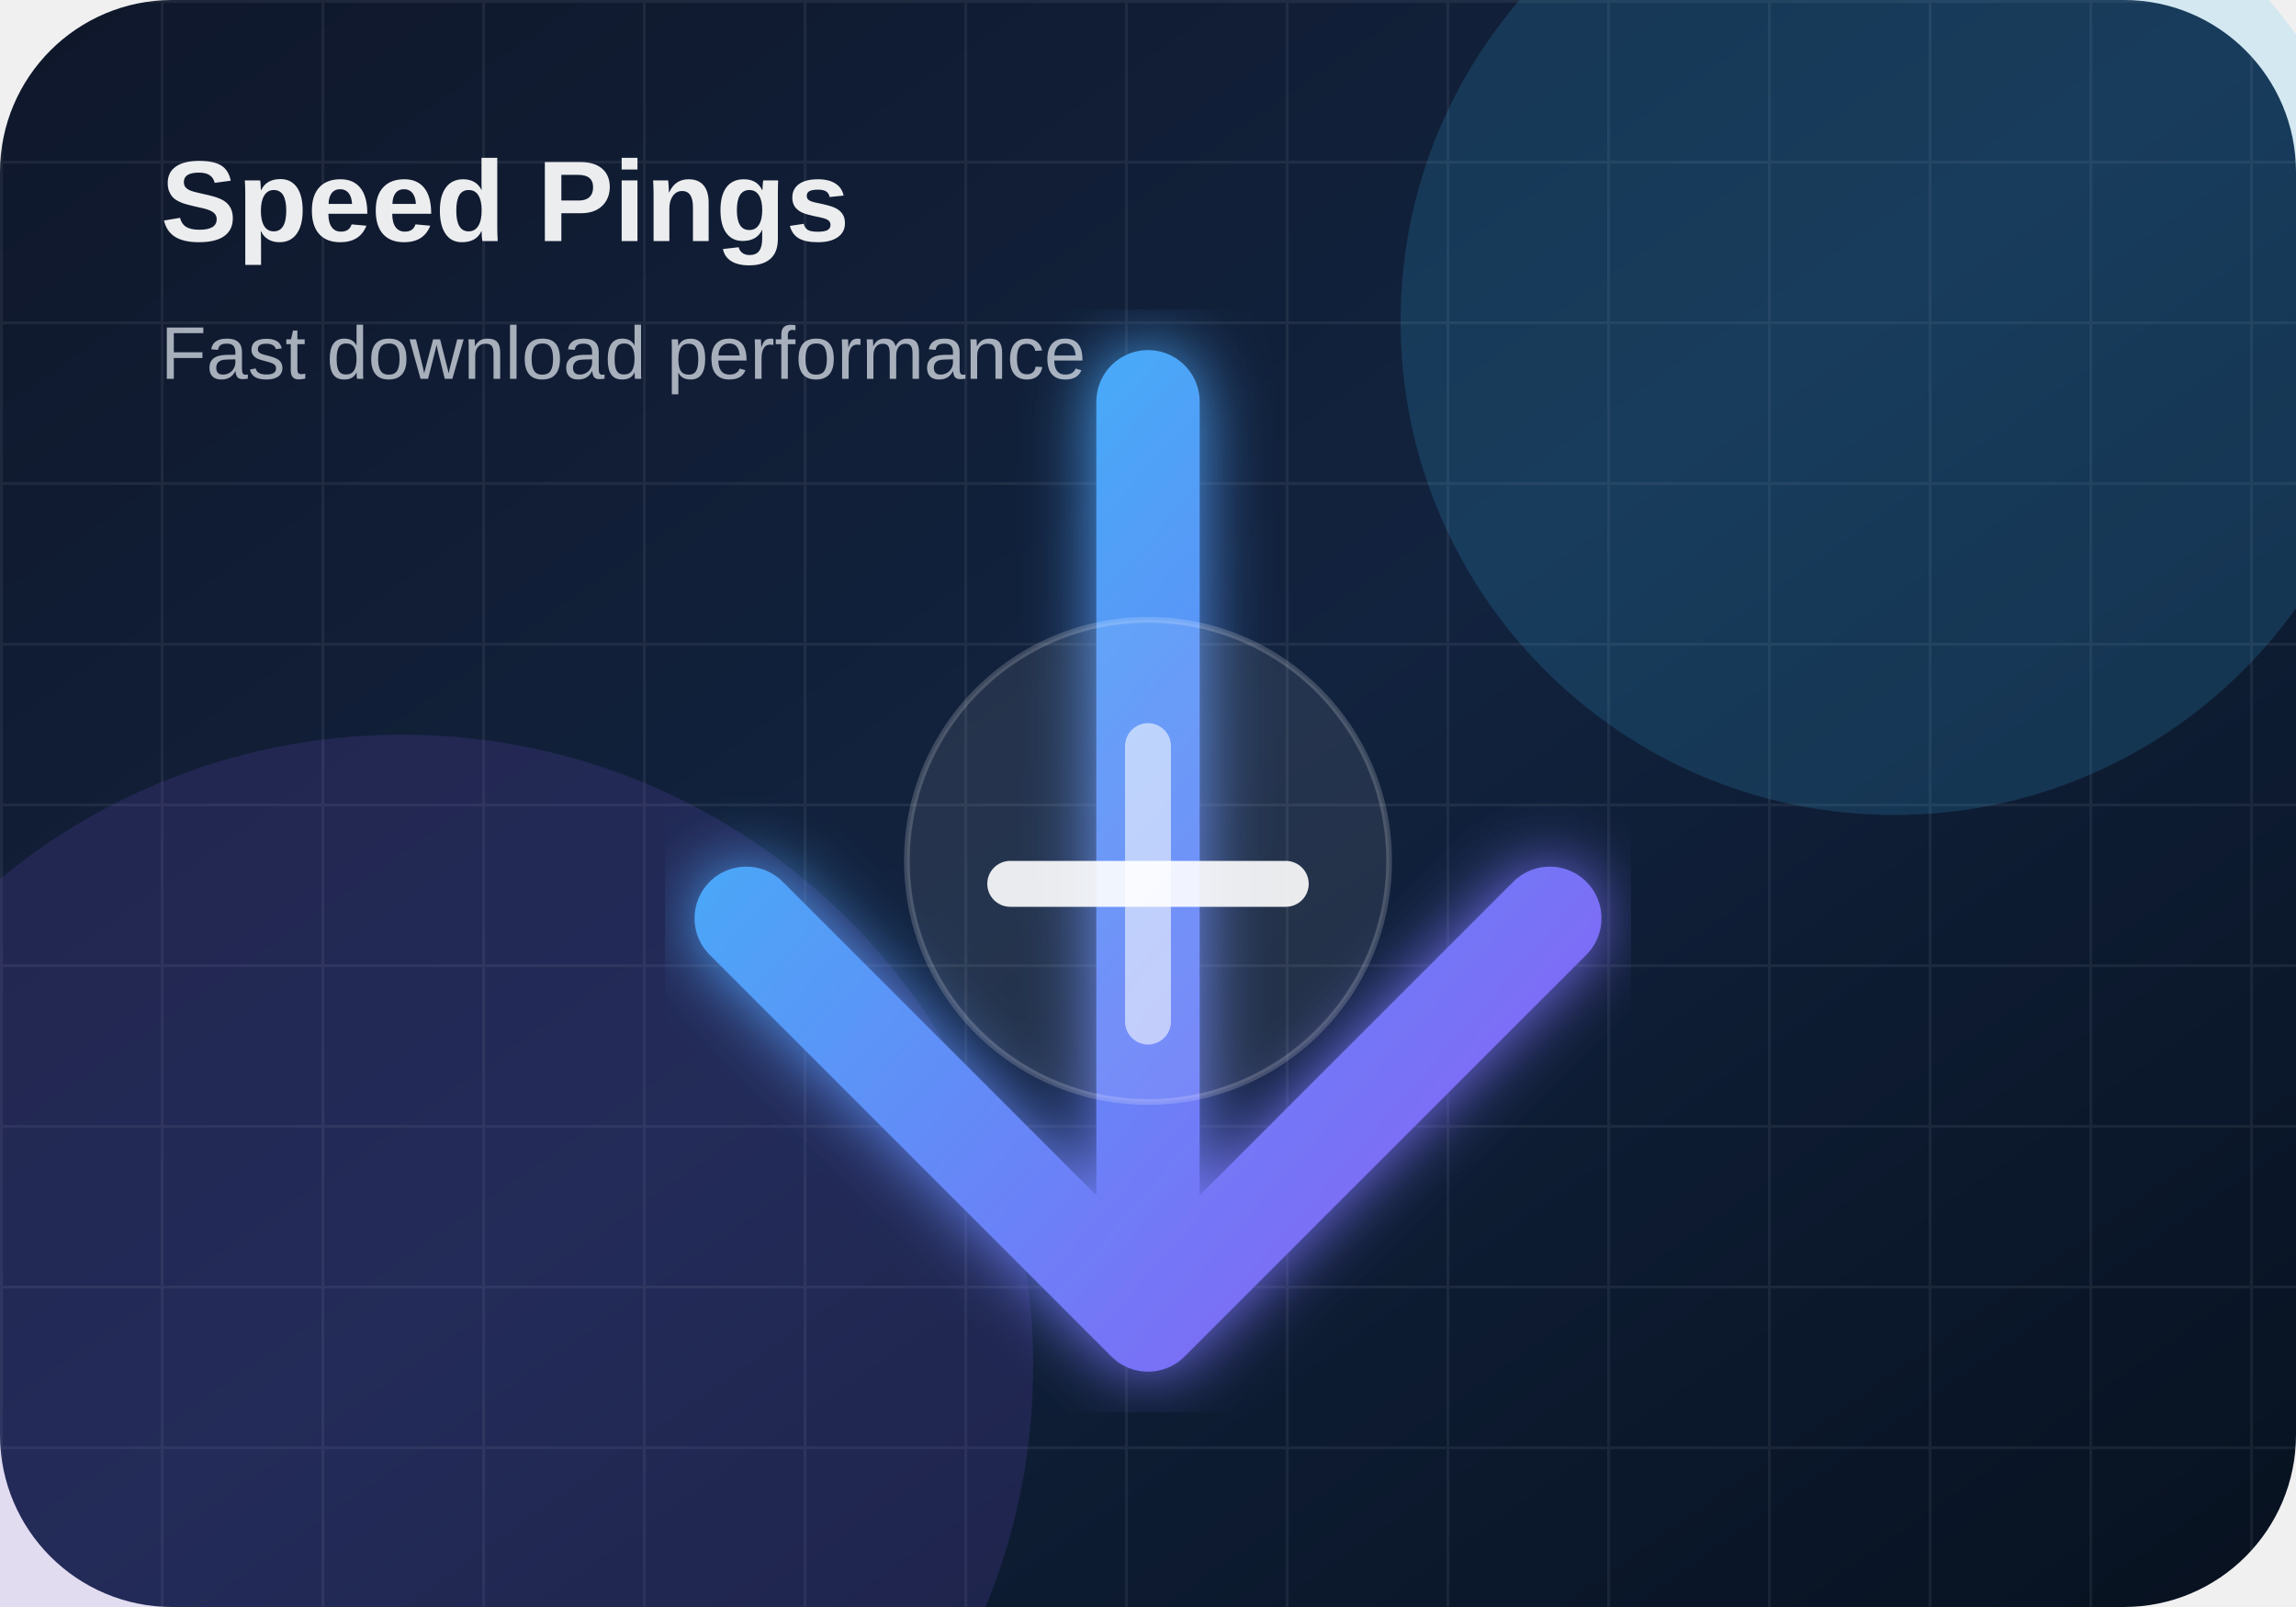
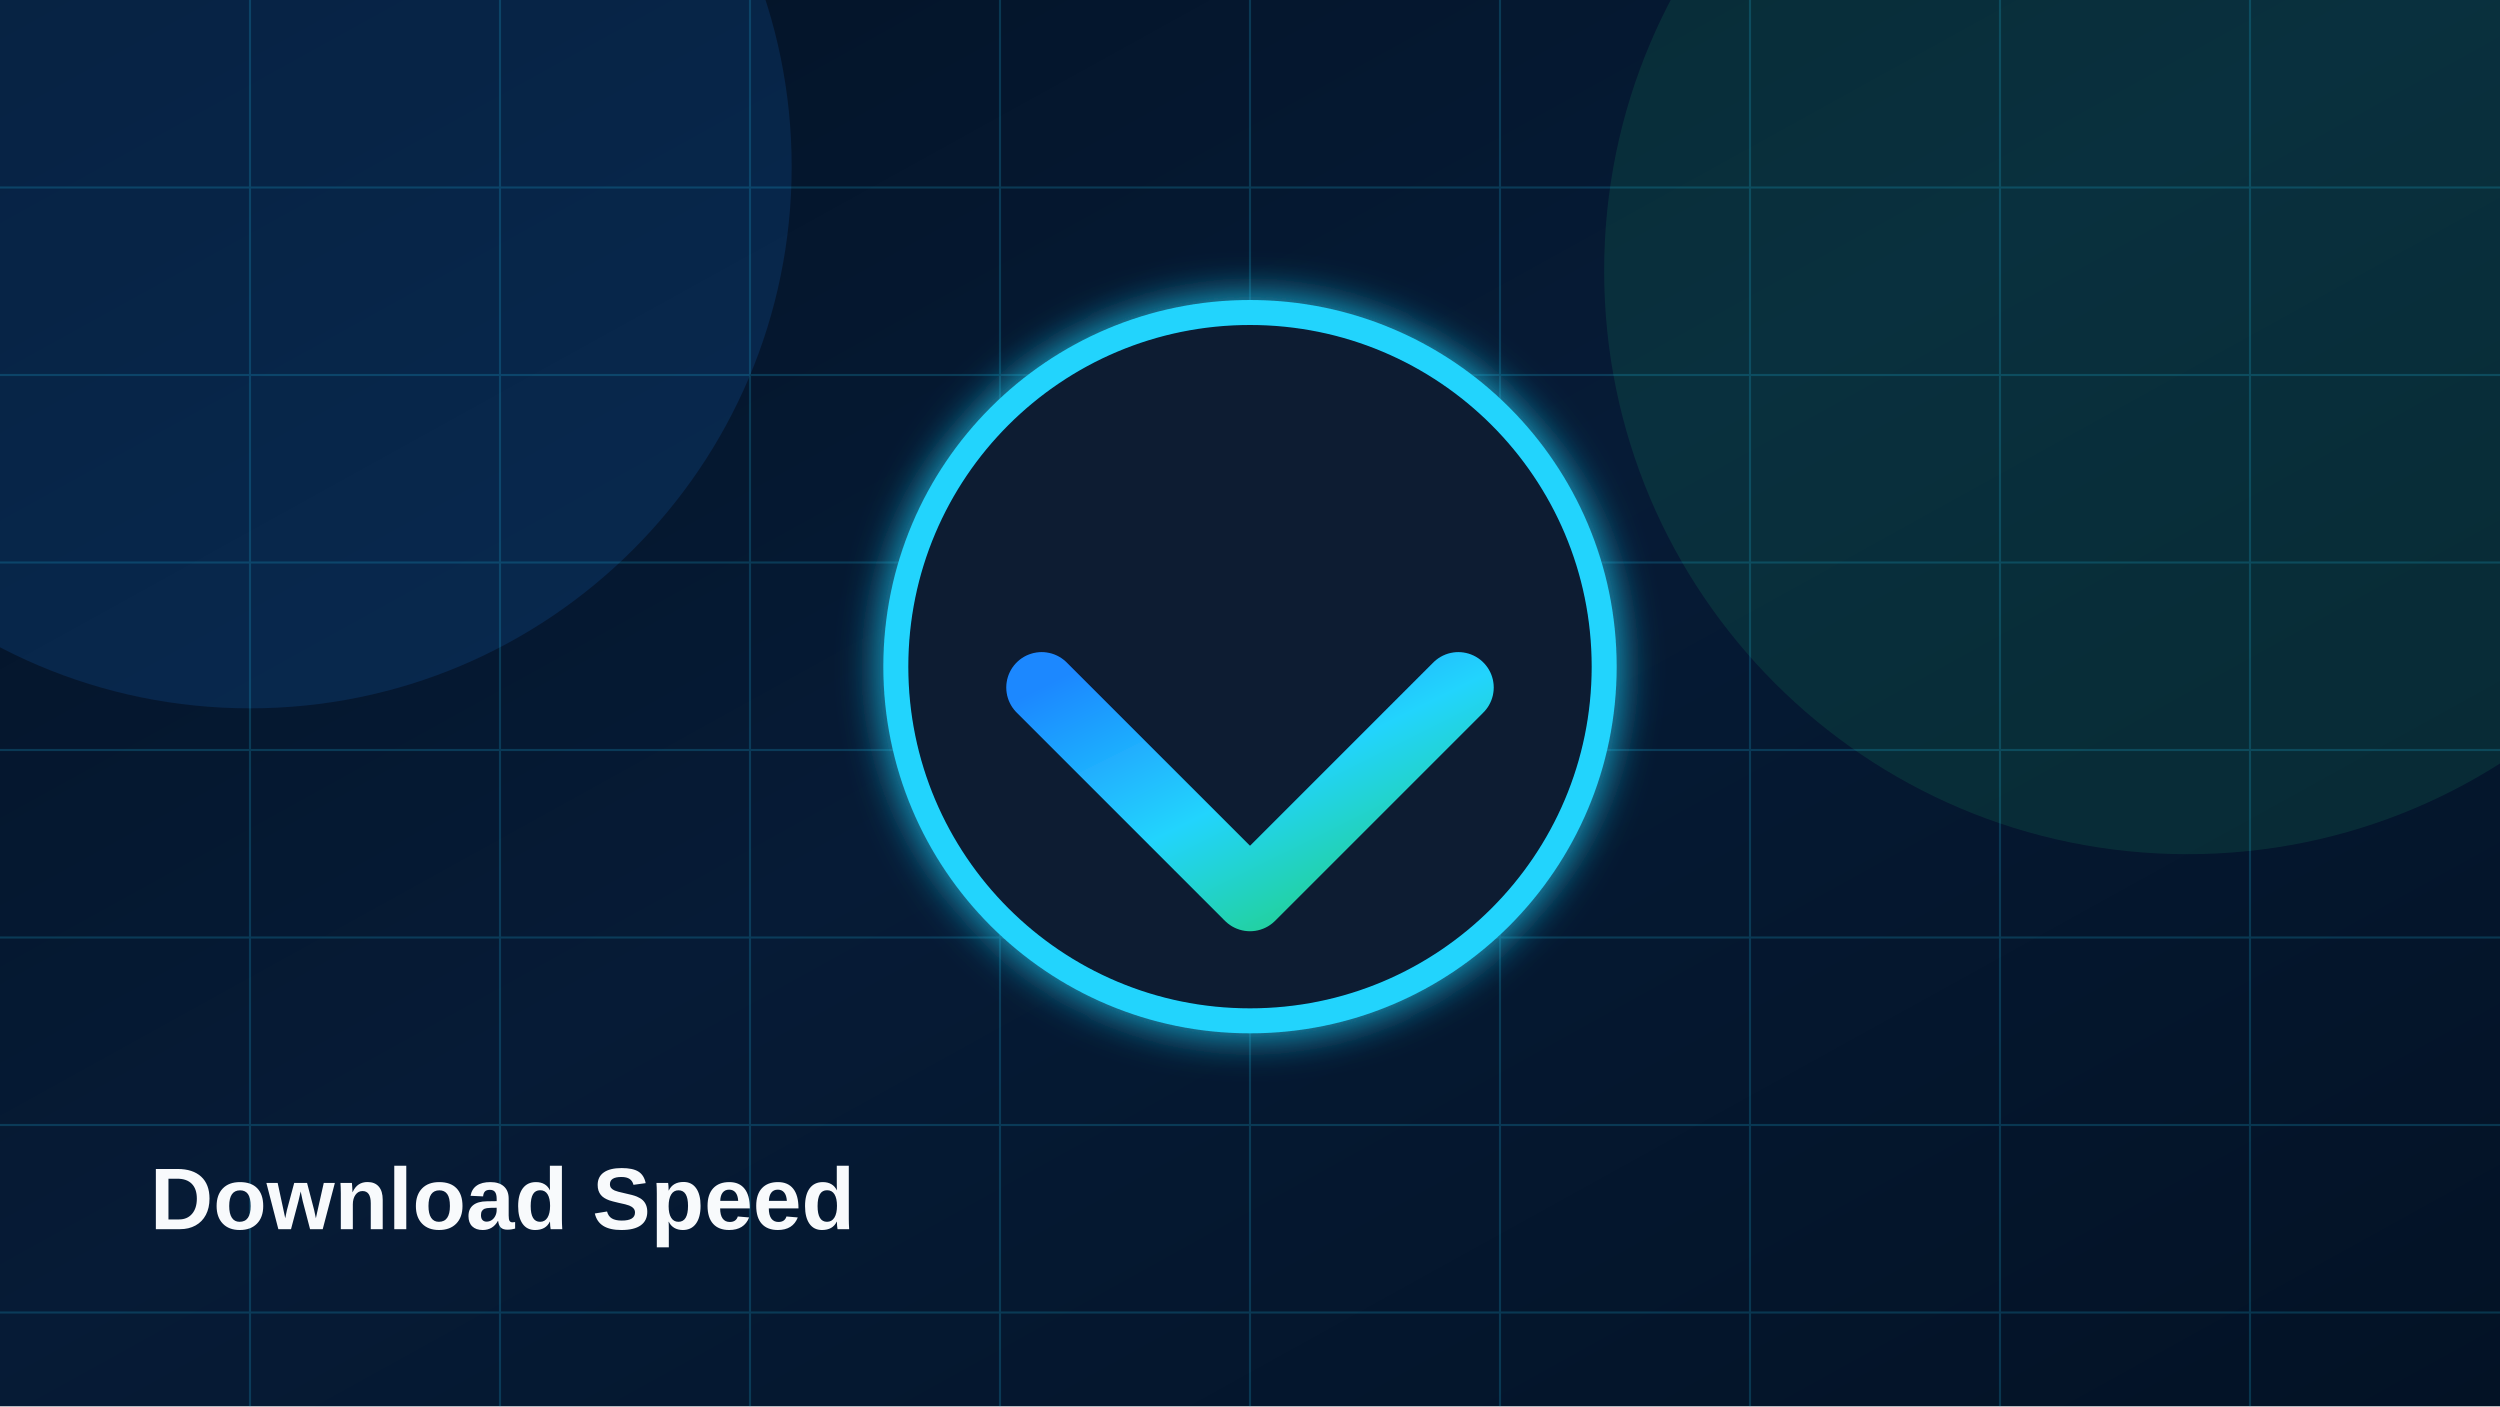
- <svg xmlns="http://www.w3.org/2000/svg" viewBox="0 0 400 280" role="img" aria-label="Fast download performance">
+ <svg xmlns="http://www.w3.org/2000/svg" viewBox="0 0 1200 675" role="img" aria-label="Download Speed">
  <defs>
    <linearGradient id="bg" x1="0" y1="0" x2="1" y2="1">
-       <stop offset="0" stop-color="#0f172a" />
-       <stop offset="0.5" stop-color="#12233f" />
-       <stop offset="1" stop-color="#07111f" />
+       <stop stop-color="#031225" />
+       <stop offset="0.48" stop-color="#061b36" />
+       <stop offset="1" stop-color="#031225" />
    </linearGradient>
-     <linearGradient id="main" x1="0" y1="0" x2="1" y2="1">
-       <stop offset="0" stop-color="#38bdf8" />
-       <stop offset="1" stop-color="#8b5cf6" />
+     <linearGradient id="g" x1="0" y1="0" x2="1" y2="1">
+       <stop stop-color="#1E88FF" />
+       <stop offset=".5" stop-color="#21D4FD" />
+       <stop offset="1" stop-color="#21D07A" />
    </linearGradient>
    <filter id="glow">
-       <feGaussianBlur stdDeviation="6" result="b" />
+       <feGaussianBlur stdDeviation="10" result="b" />
      <feMerge>
        <feMergeNode in="b" />
        <feMergeNode in="SourceGraphic" />
      </feMerge>
    </filter>
-     <pattern id="grid" width="28" height="28" patternUnits="userSpaceOnUse">
-       <path d="M28 0H0V28" fill="none" stroke="rgba(255,255,255,.08)" stroke-width="1" />
-     </pattern>
  </defs>
-   <rect width="400" height="280" rx="30" fill="url(#bg)" />
-   <rect width="400" height="280" rx="30" fill="url(#grid)" opacity=".8" />
-   <circle cx="330" cy="56" r="86" fill="#38bdf8" opacity=".16" />
-   <circle cx="70" cy="238" r="110" fill="#8b5cf6" opacity=".14" />
-   <path d="M200,70 L200,230 M130,160 L200,230 L270,160" fill="none" stroke="url(#main)" stroke-width="18" stroke-linecap="round" stroke-linejoin="round" filter="url(#glow)" />
-   <circle cx="200" cy="150" r="42" fill="rgba(255,255,255,.08)" stroke="rgba(255,255,255,.18)" />
-   <path d="M176 154 h48" stroke="white" stroke-opacity=".9" stroke-width="8" stroke-linecap="round" />
-   <path d="M200 130 v48" stroke="white" stroke-opacity=".56" stroke-width="8" stroke-linecap="round" />
-   <text x="28" y="42" fill="rgba(255,255,255,.92)" font-family="Arial, sans-serif" font-weight="800" font-size="20">Speed Pings</text>
-   <text x="28" y="66" fill="rgba(226,232,240,.72)" font-family="Arial, sans-serif" font-size="13">Fast download performance</text>
+   <rect width="1200" height="675" fill="url(#bg)" />
+   <circle cx="120" cy="80" r="260" fill="#1E88FF" opacity=".14" />
+   <circle cx="1050" cy="130" r="280" fill="#21D07A" opacity=".12" />
+   <g opacity=".18" stroke="#21D4FD">
+     <path d="M0 90 H1200" />
+     <path d="M0 180 H1200" />
+     <path d="M0 270 H1200" />
+     <path d="M0 360 H1200" />
+     <path d="M0 450 H1200" />
+     <path d="M0 540 H1200" />
+     <path d="M0 630 H1200" />
+     <path d="M120 0 V675" />
+     <path d="M240 0 V675" />
+     <path d="M360 0 V675" />
+     <path d="M480 0 V675" />
+     <path d="M600 0 V675" />
+     <path d="M720 0 V675" />
+     <path d="M840 0 V675" />
+     <path d="M960 0 V675" />
+     <path d="M1080 0 V675" />
+   </g>
+   <g filter="url(#glow)">
+     <circle cx="600" cy="320" r="170" fill="#071A32" stroke="#21D4FD" stroke-width="12" />
+     <path d="M600 180 v230" stroke="url(#g)" stroke-width="34" stroke-linecap="round" />
+     <path d="M500 330 l100 100 100-100" fill="none" stroke="url(#g)" stroke-width="34" stroke-linecap="round" stroke-linejoin="round" />
+   </g>
+   <text x="72" y="590" fill="#f8fafc" font-family="Arial, sans-serif" font-size="42" font-weight="800">Download Speed</text>
</svg>
